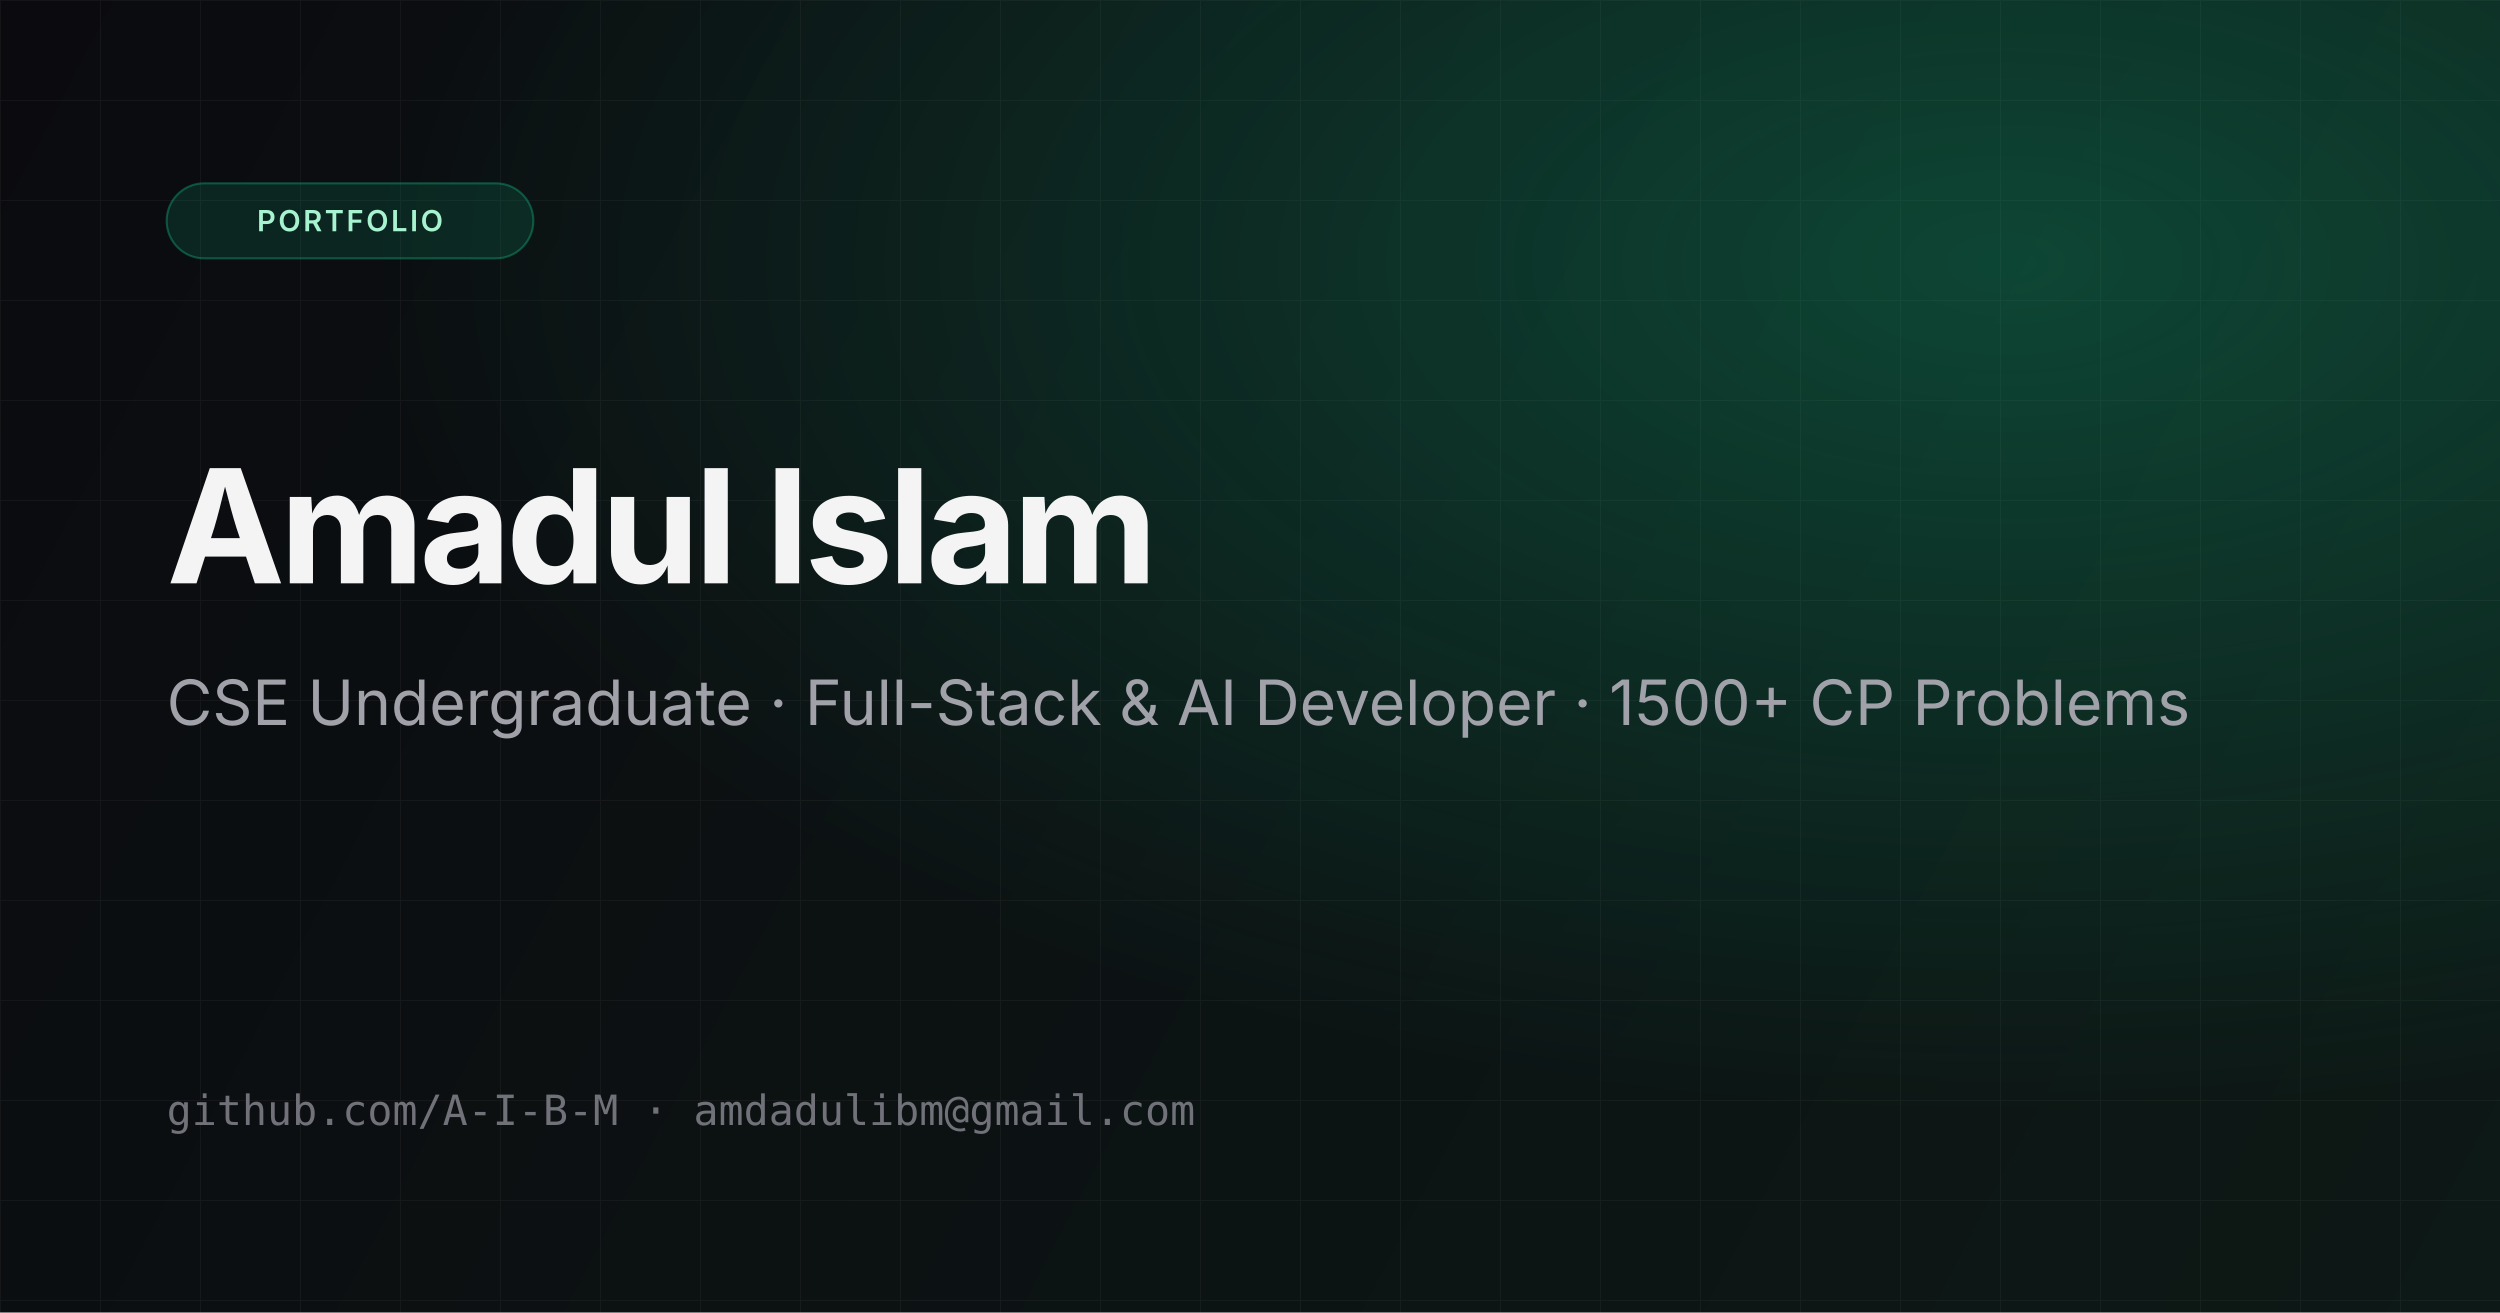
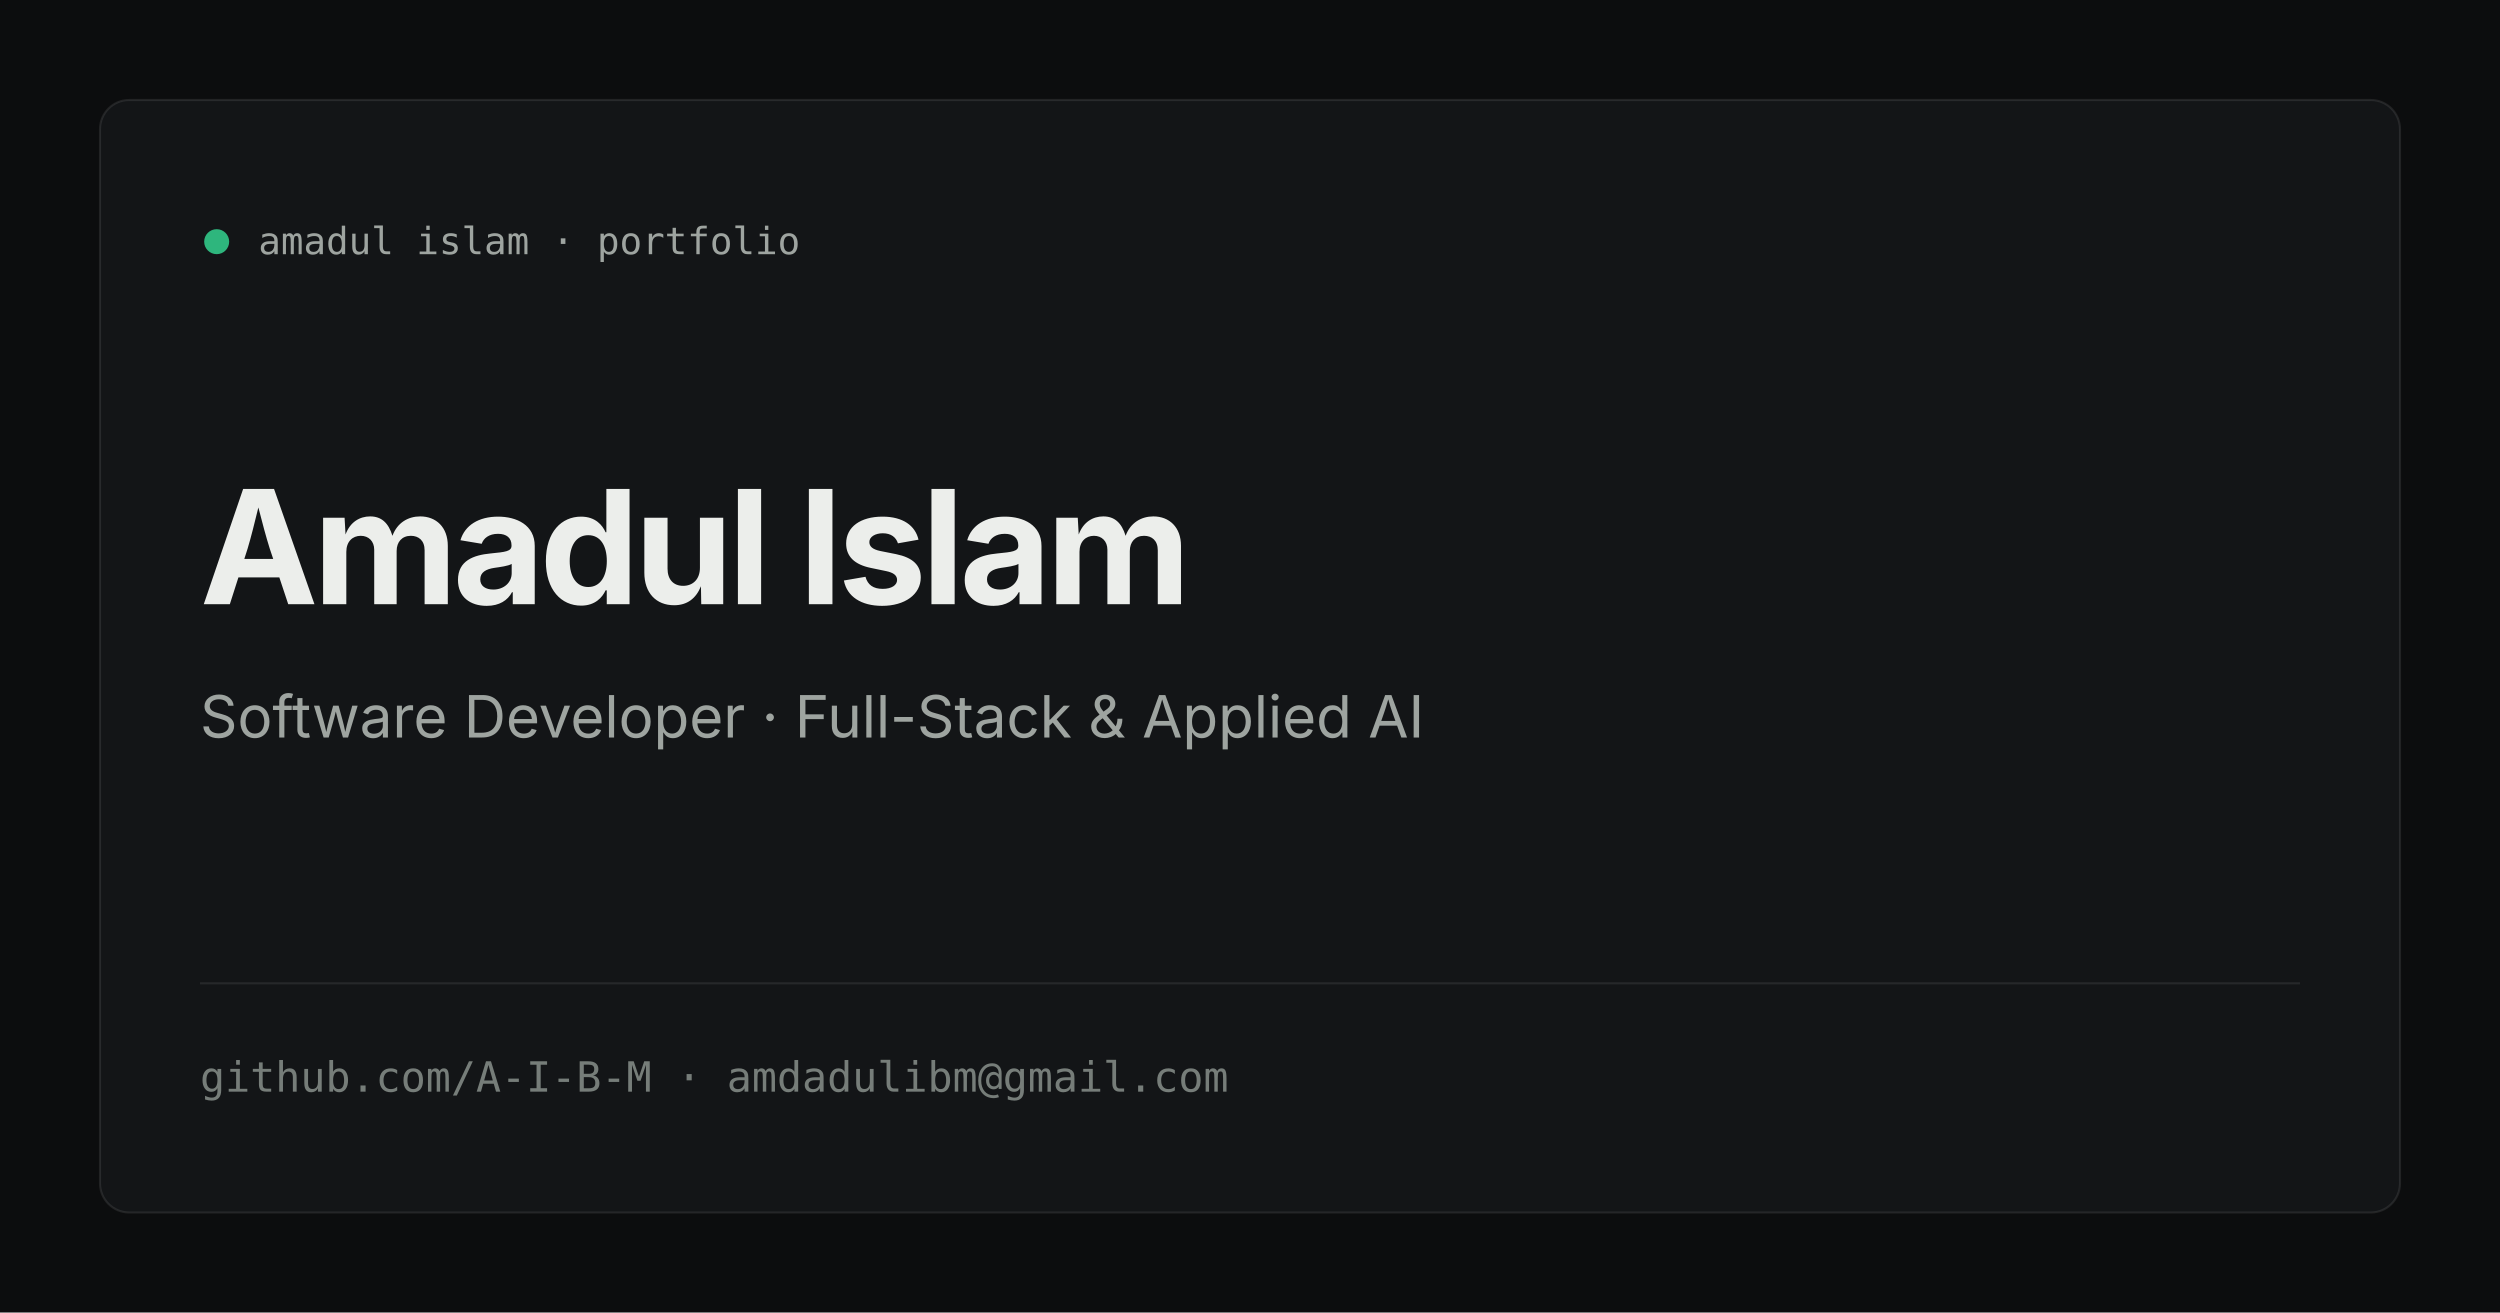
<svg xmlns="http://www.w3.org/2000/svg" width="1200" height="630" viewBox="0 0 1200 630" fill="none">
-   <defs>
-     <linearGradient id="og-bg" x1="0" y1="0" x2="1200" y2="630" gradientUnits="userSpaceOnUse">
-       <stop offset="0%" stop-color="#0B0B0F" />
-       <stop offset="100%" stop-color="#0D1916" />
-     </linearGradient>
-     <radialGradient id="og-glow" cx="0.8" cy="0.2" r="0.65">
-       <stop offset="0%" stop-color="#10B981" stop-opacity="0.30" />
-       <stop offset="100%" stop-color="#10B981" stop-opacity="0" />
-     </radialGradient>
-     <pattern id="og-grid" width="48" height="48" patternUnits="userSpaceOnUse">
-       <path d="M 48 0 L 0 0 0 48" fill="none" stroke="#FFFFFF" stroke-opacity="0.04" stroke-width="1" />
-     </pattern>
-   </defs>
-   <rect width="1200" height="630" fill="url(#og-bg)" />
-   <rect width="1200" height="630" fill="url(#og-grid)" />
-   <rect width="1200" height="630" fill="url(#og-glow)" />
-   <rect x="80" y="88" width="176" height="36" rx="18" fill="#10B981" fill-opacity="0.15" stroke="#10B981" stroke-opacity="0.38" />
-   <text x="168" y="111" text-anchor="middle" fill="#A7F3D0" font-family="system-ui, -apple-system, sans-serif" font-size="14" font-weight="600" letter-spacing="1.2">PORTFOLIO</text>
-   <text x="80" y="280" fill="#F4F4F5" font-family="system-ui, -apple-system, sans-serif" font-size="76" font-weight="700" letter-spacing="-2.4">Amadul Islam</text>
-   <text x="80" y="348" fill="#A1A1AA" font-family="system-ui, -apple-system, sans-serif" font-size="30" font-weight="400">CSE Undergraduate · Full-Stack &amp; AI Developer · 1500+ CP Problems</text>
-   <text x="80" y="540" fill="#71717A" font-family="ui-monospace, SFMono-Regular, monospace" font-size="20">github.com/A-I-B-M · amdadulibm@gmail.com</text>
+   <rect width="1200" height="630" fill="#0C0D0E" />
+   <rect x="48" y="48" width="1104" height="534" rx="14" fill="#131517" stroke="#ECEEEB" stroke-opacity="0.10" />
+   <circle cx="104" cy="116" r="6" fill="#2EB67D" />
+   <text x="124" y="122" fill="#9EA4A0" font-family="ui-monospace, SFMono-Regular, monospace" font-size="18">amadul islam · portfolio</text>
+   <text x="96" y="290" fill="#ECEEEB" font-family="system-ui, -apple-system, sans-serif" font-size="76" font-weight="700" letter-spacing="-2.4">Amadul Islam</text>
+   <text x="96" y="354" fill="#9EA4A0" font-family="system-ui, -apple-system, sans-serif" font-size="28" font-weight="400">Software Developer · Full-Stack &amp; Applied AI</text>
+   <line x1="96" y1="472" x2="1104" y2="472" stroke="#ECEEEB" stroke-opacity="0.09" />
+   <text x="96" y="524" fill="#767D79" font-family="ui-monospace, SFMono-Regular, monospace" font-size="20">github.com/A-I-B-M · amdadulibm@gmail.com</text>
</svg>
